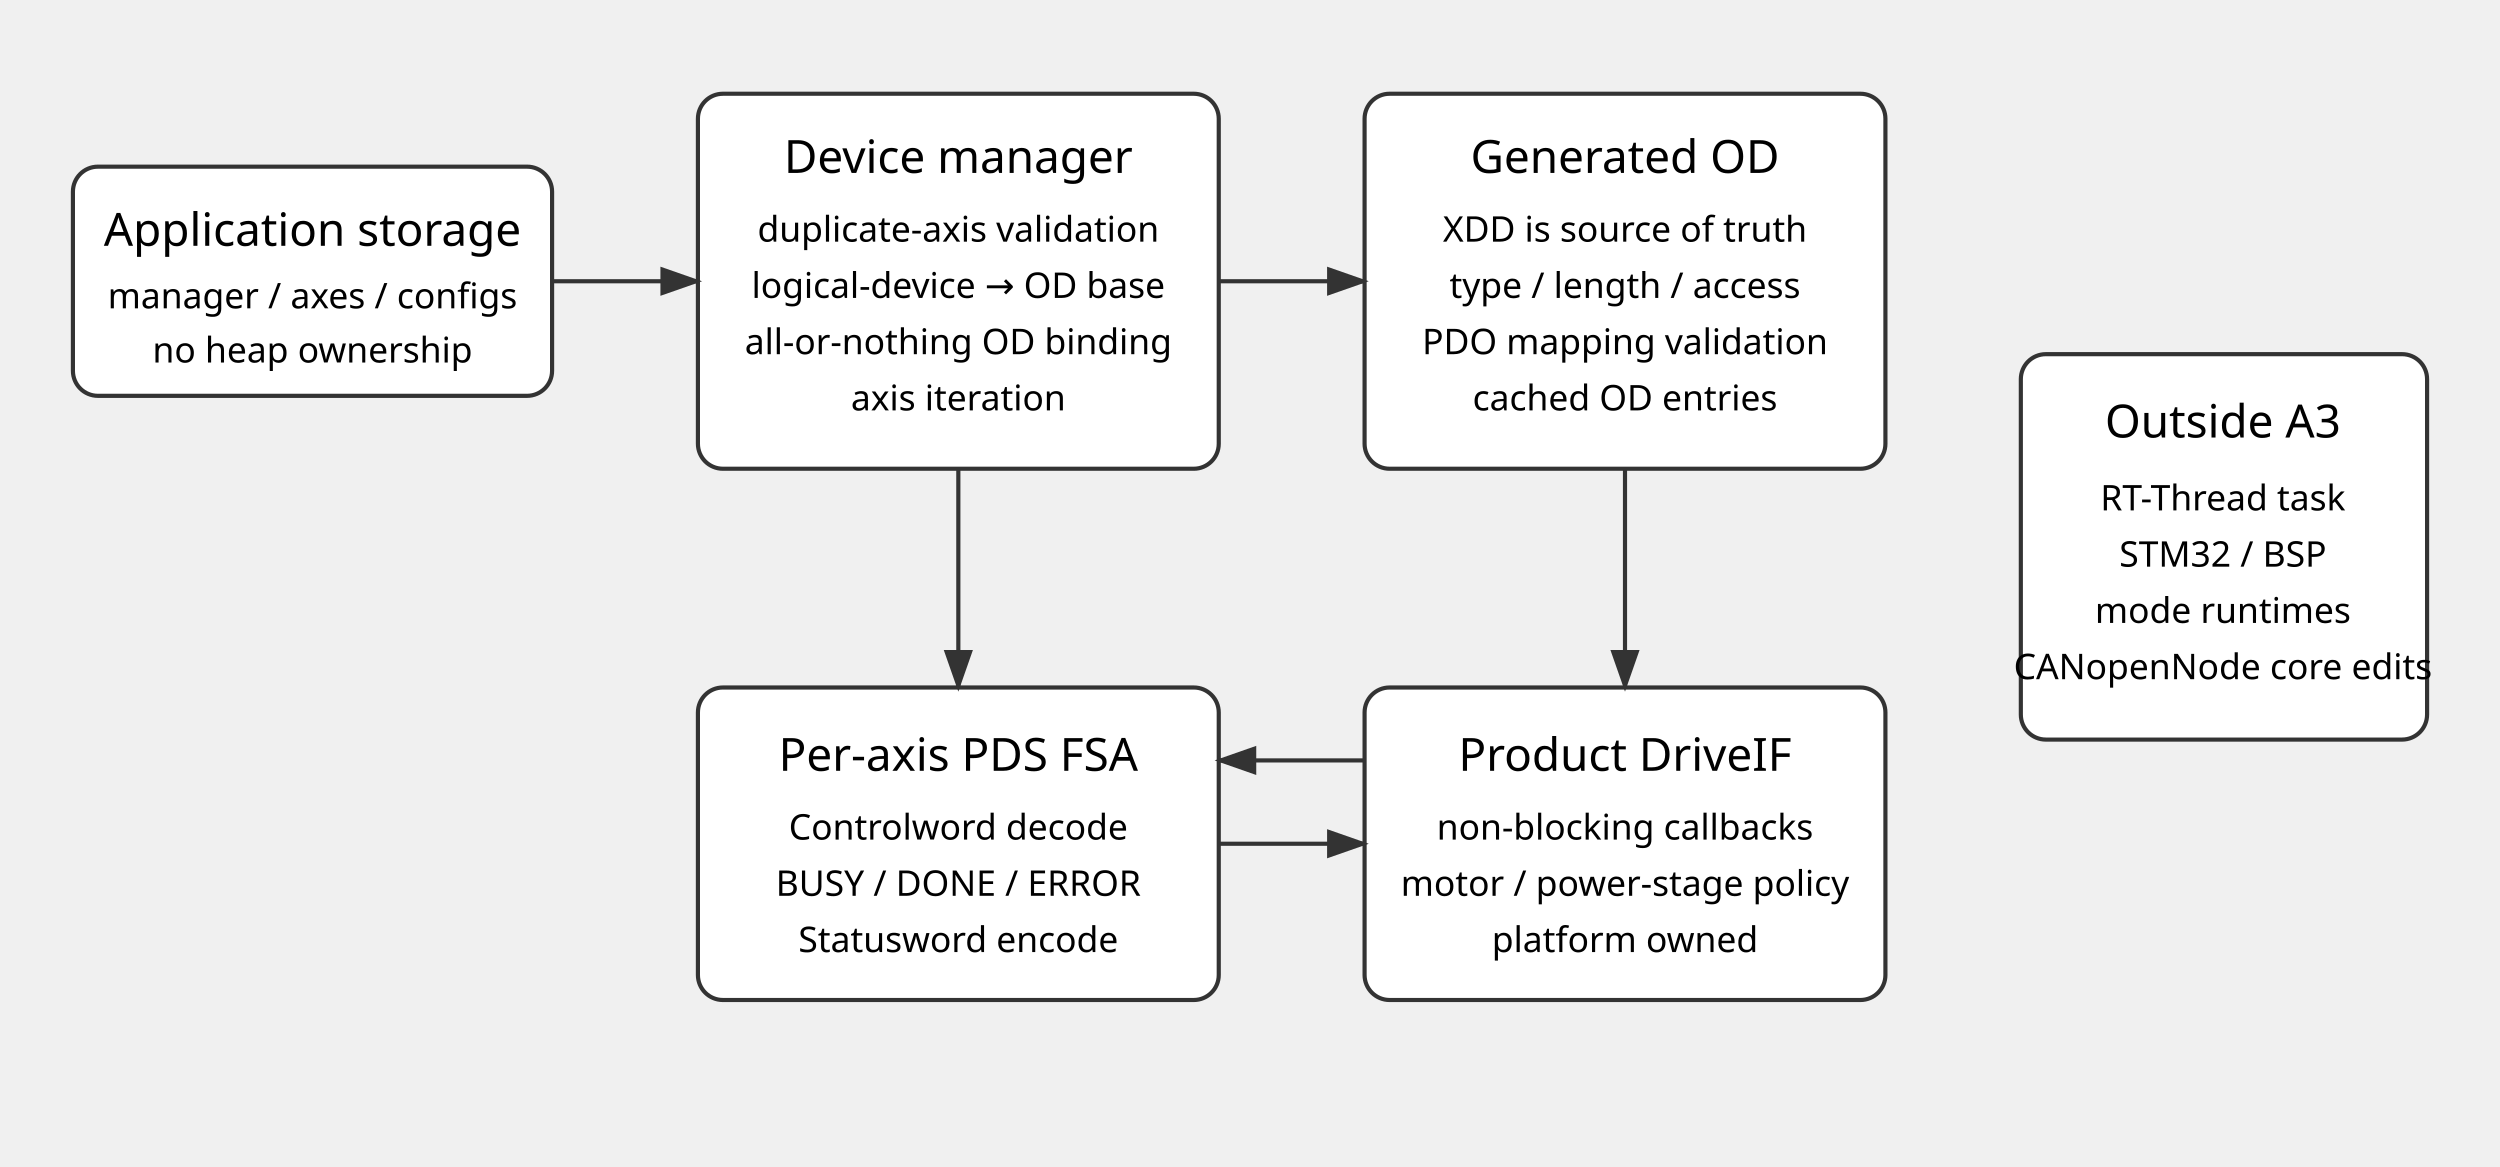
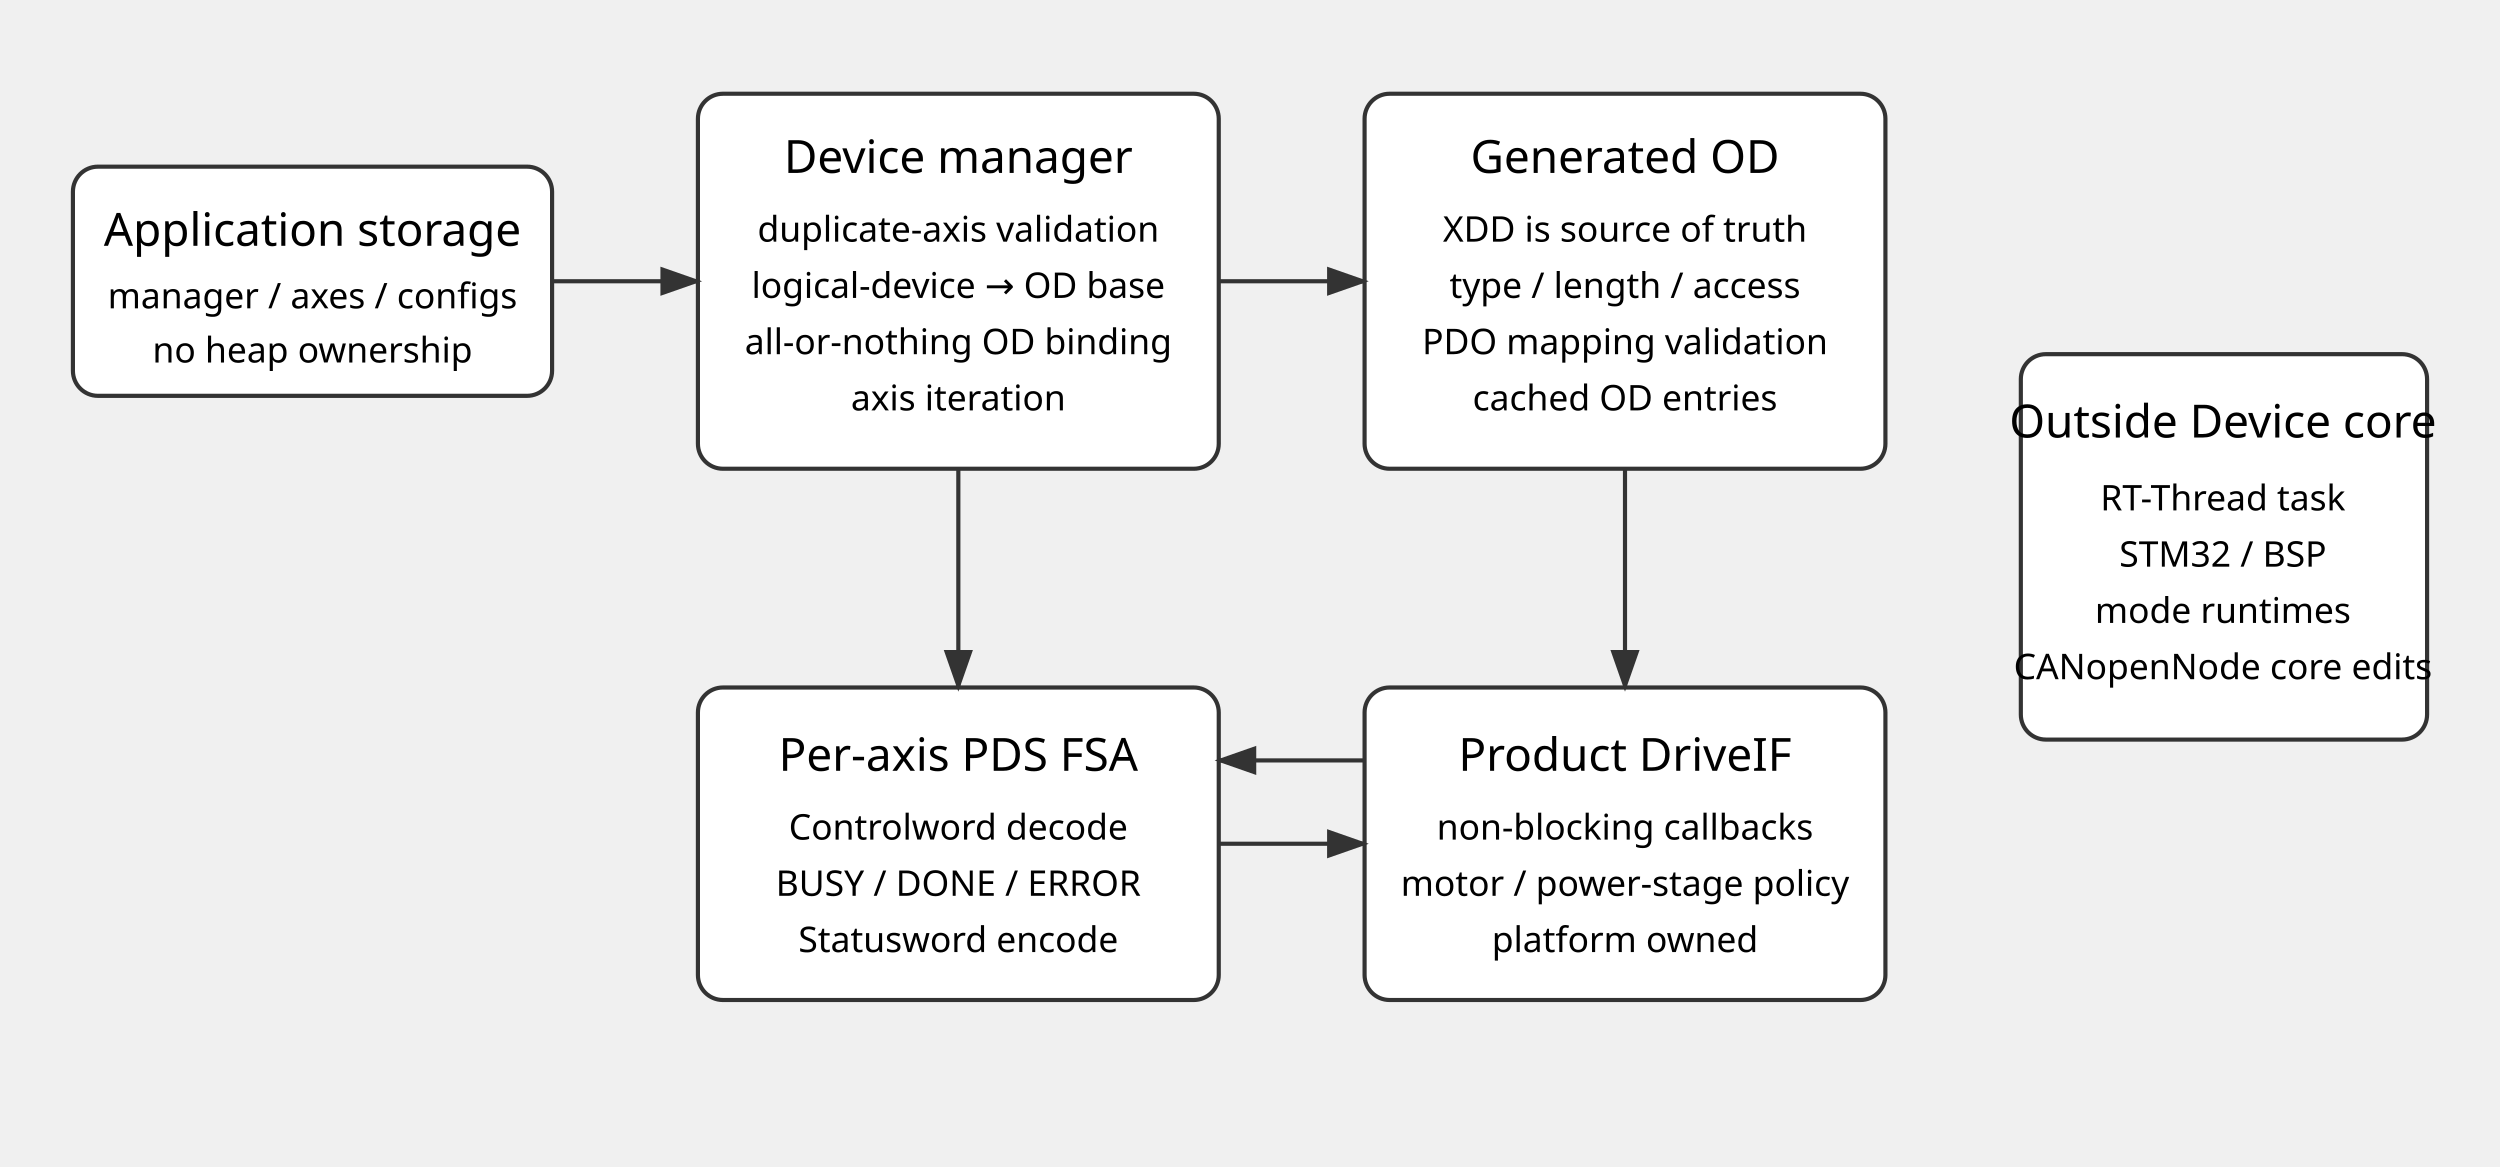
<svg xmlns="http://www.w3.org/2000/svg" viewBox="0 0 1200 560" role="img" aria-labelledby="title desc">
  <defs>
    <marker id="arrow" markerWidth="10" markerHeight="7" refX="9" refY="3.5" orient="auto">
      <polygon points="0 0, 10 3.5, 0 7" fill="#333" />
    </marker>
  </defs>
  <rect x="35" y="80" width="230" height="110" rx="12" fill="#fff" stroke="#333" stroke-width="2" />
  <text x="150" y="118" text-anchor="middle" font-family="sans-serif" font-size="22">Application storage</text>
  <text x="150" y="148" text-anchor="middle" font-family="sans-serif" font-size="17">manager / axes / configs</text>
  <text x="150" y="174" text-anchor="middle" font-family="sans-serif" font-size="17">no heap ownership</text>
  <rect x="335" y="45" width="250" height="180" rx="12" fill="#fff" stroke="#333" stroke-width="2" />
  <text x="460" y="83" text-anchor="middle" font-family="sans-serif" font-size="22">Device manager</text>
  <text x="460" y="116" text-anchor="middle" font-family="sans-serif" font-size="17">duplicate-axis validation</text>
  <text x="460" y="143" text-anchor="middle" font-family="sans-serif" font-size="17">logical-device → OD base</text>
  <text x="460" y="170" text-anchor="middle" font-family="sans-serif" font-size="17">all-or-nothing OD binding</text>
  <text x="460" y="197" text-anchor="middle" font-family="sans-serif" font-size="17">axis iteration</text>
  <rect x="655" y="45" width="250" height="180" rx="12" fill="#fff" stroke="#333" stroke-width="2" />
  <text x="780" y="83" text-anchor="middle" font-family="sans-serif" font-size="22">Generated OD</text>
  <text x="780" y="116" text-anchor="middle" font-family="sans-serif" font-size="17">XDD is source of truth</text>
  <text x="780" y="143" text-anchor="middle" font-family="sans-serif" font-size="17">type / length / access</text>
  <text x="780" y="170" text-anchor="middle" font-family="sans-serif" font-size="17">PDO mapping validation</text>
  <text x="780" y="197" text-anchor="middle" font-family="sans-serif" font-size="17">cached OD entries</text>
  <rect x="335" y="330" width="250" height="150" rx="12" fill="#fff" stroke="#333" stroke-width="2" />
  <text x="460" y="370" text-anchor="middle" font-family="sans-serif" font-size="22">Per-axis PDS FSA</text>
  <text x="460" y="403" text-anchor="middle" font-family="sans-serif" font-size="17">Controlword decode</text>
  <text x="460" y="430" text-anchor="middle" font-family="sans-serif" font-size="17">BUSY / DONE / ERROR</text>
  <text x="460" y="457" text-anchor="middle" font-family="sans-serif" font-size="17">Statusword encode</text>
  <rect x="655" y="330" width="250" height="150" rx="12" fill="#fff" stroke="#333" stroke-width="2" />
  <text x="780" y="370" text-anchor="middle" font-family="sans-serif" font-size="22">Product DriveIF</text>
  <text x="780" y="403" text-anchor="middle" font-family="sans-serif" font-size="17">non-blocking callbacks</text>
  <text x="780" y="430" text-anchor="middle" font-family="sans-serif" font-size="17">motor / power-stage policy</text>
  <text x="780" y="457" text-anchor="middle" font-family="sans-serif" font-size="17">platform owned</text>
  <rect x="970" y="170" width="195" height="185" rx="12" fill="#fff" stroke="#333" stroke-width="2" />
-   <text x="1067" y="210" text-anchor="middle" font-family="sans-serif" font-size="22">Outside A3</text>
+   <text x="1067" y="210" text-anchor="middle" font-family="sans-serif" font-size="22">Outside Device core</text>
  <text x="1067" y="245" text-anchor="middle" font-family="sans-serif" font-size="17">RT-Thread task</text>
  <text x="1067" y="272" text-anchor="middle" font-family="sans-serif" font-size="17">STM32 / BSP</text>
  <text x="1067" y="299" text-anchor="middle" font-family="sans-serif" font-size="17">mode runtimes</text>
  <text x="1067" y="326" text-anchor="middle" font-family="sans-serif" font-size="17">CANopenNode core edits</text>
  <line x1="265" y1="135" x2="335" y2="135" stroke="#333" stroke-width="2" marker-end="url(#arrow)" />
  <line x1="585" y1="135" x2="655" y2="135" stroke="#333" stroke-width="2" marker-end="url(#arrow)" />
  <line x1="460" y1="225" x2="460" y2="330" stroke="#333" stroke-width="2" marker-end="url(#arrow)" />
  <line x1="585" y1="405" x2="655" y2="405" stroke="#333" stroke-width="2" marker-end="url(#arrow)" />
  <line x1="780" y1="225" x2="780" y2="330" stroke="#333" stroke-width="2" marker-end="url(#arrow)" />
  <line x1="655" y1="365" x2="585" y2="365" stroke="#333" stroke-width="2" marker-end="url(#arrow)" />
</svg>
